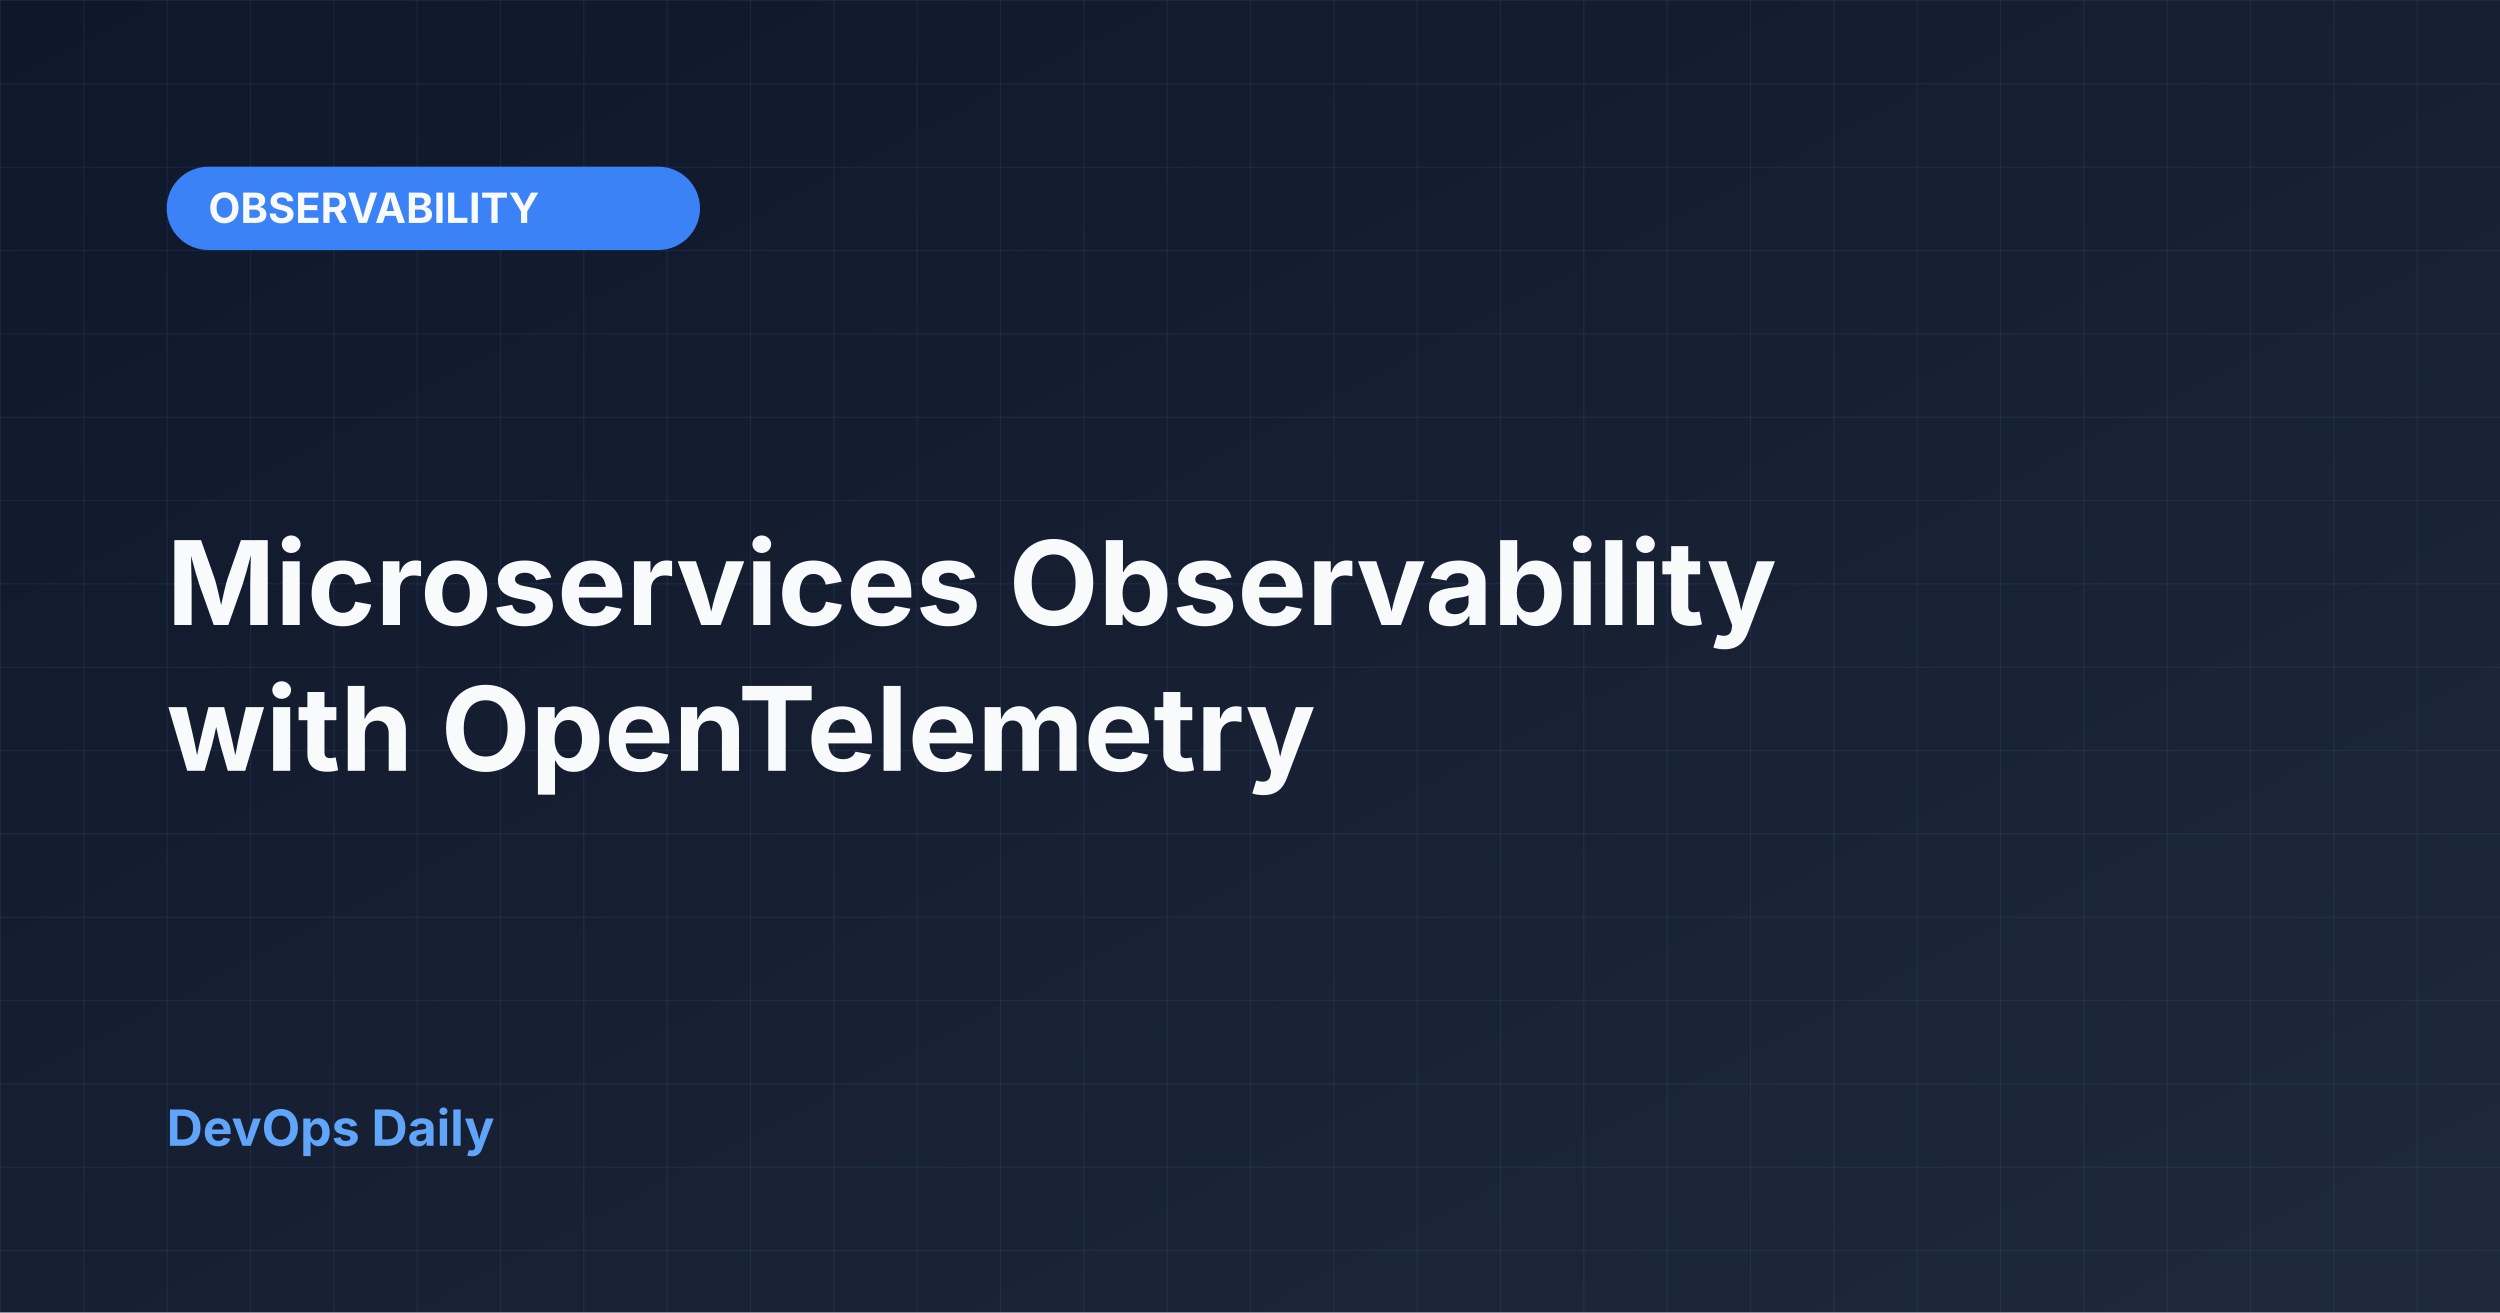
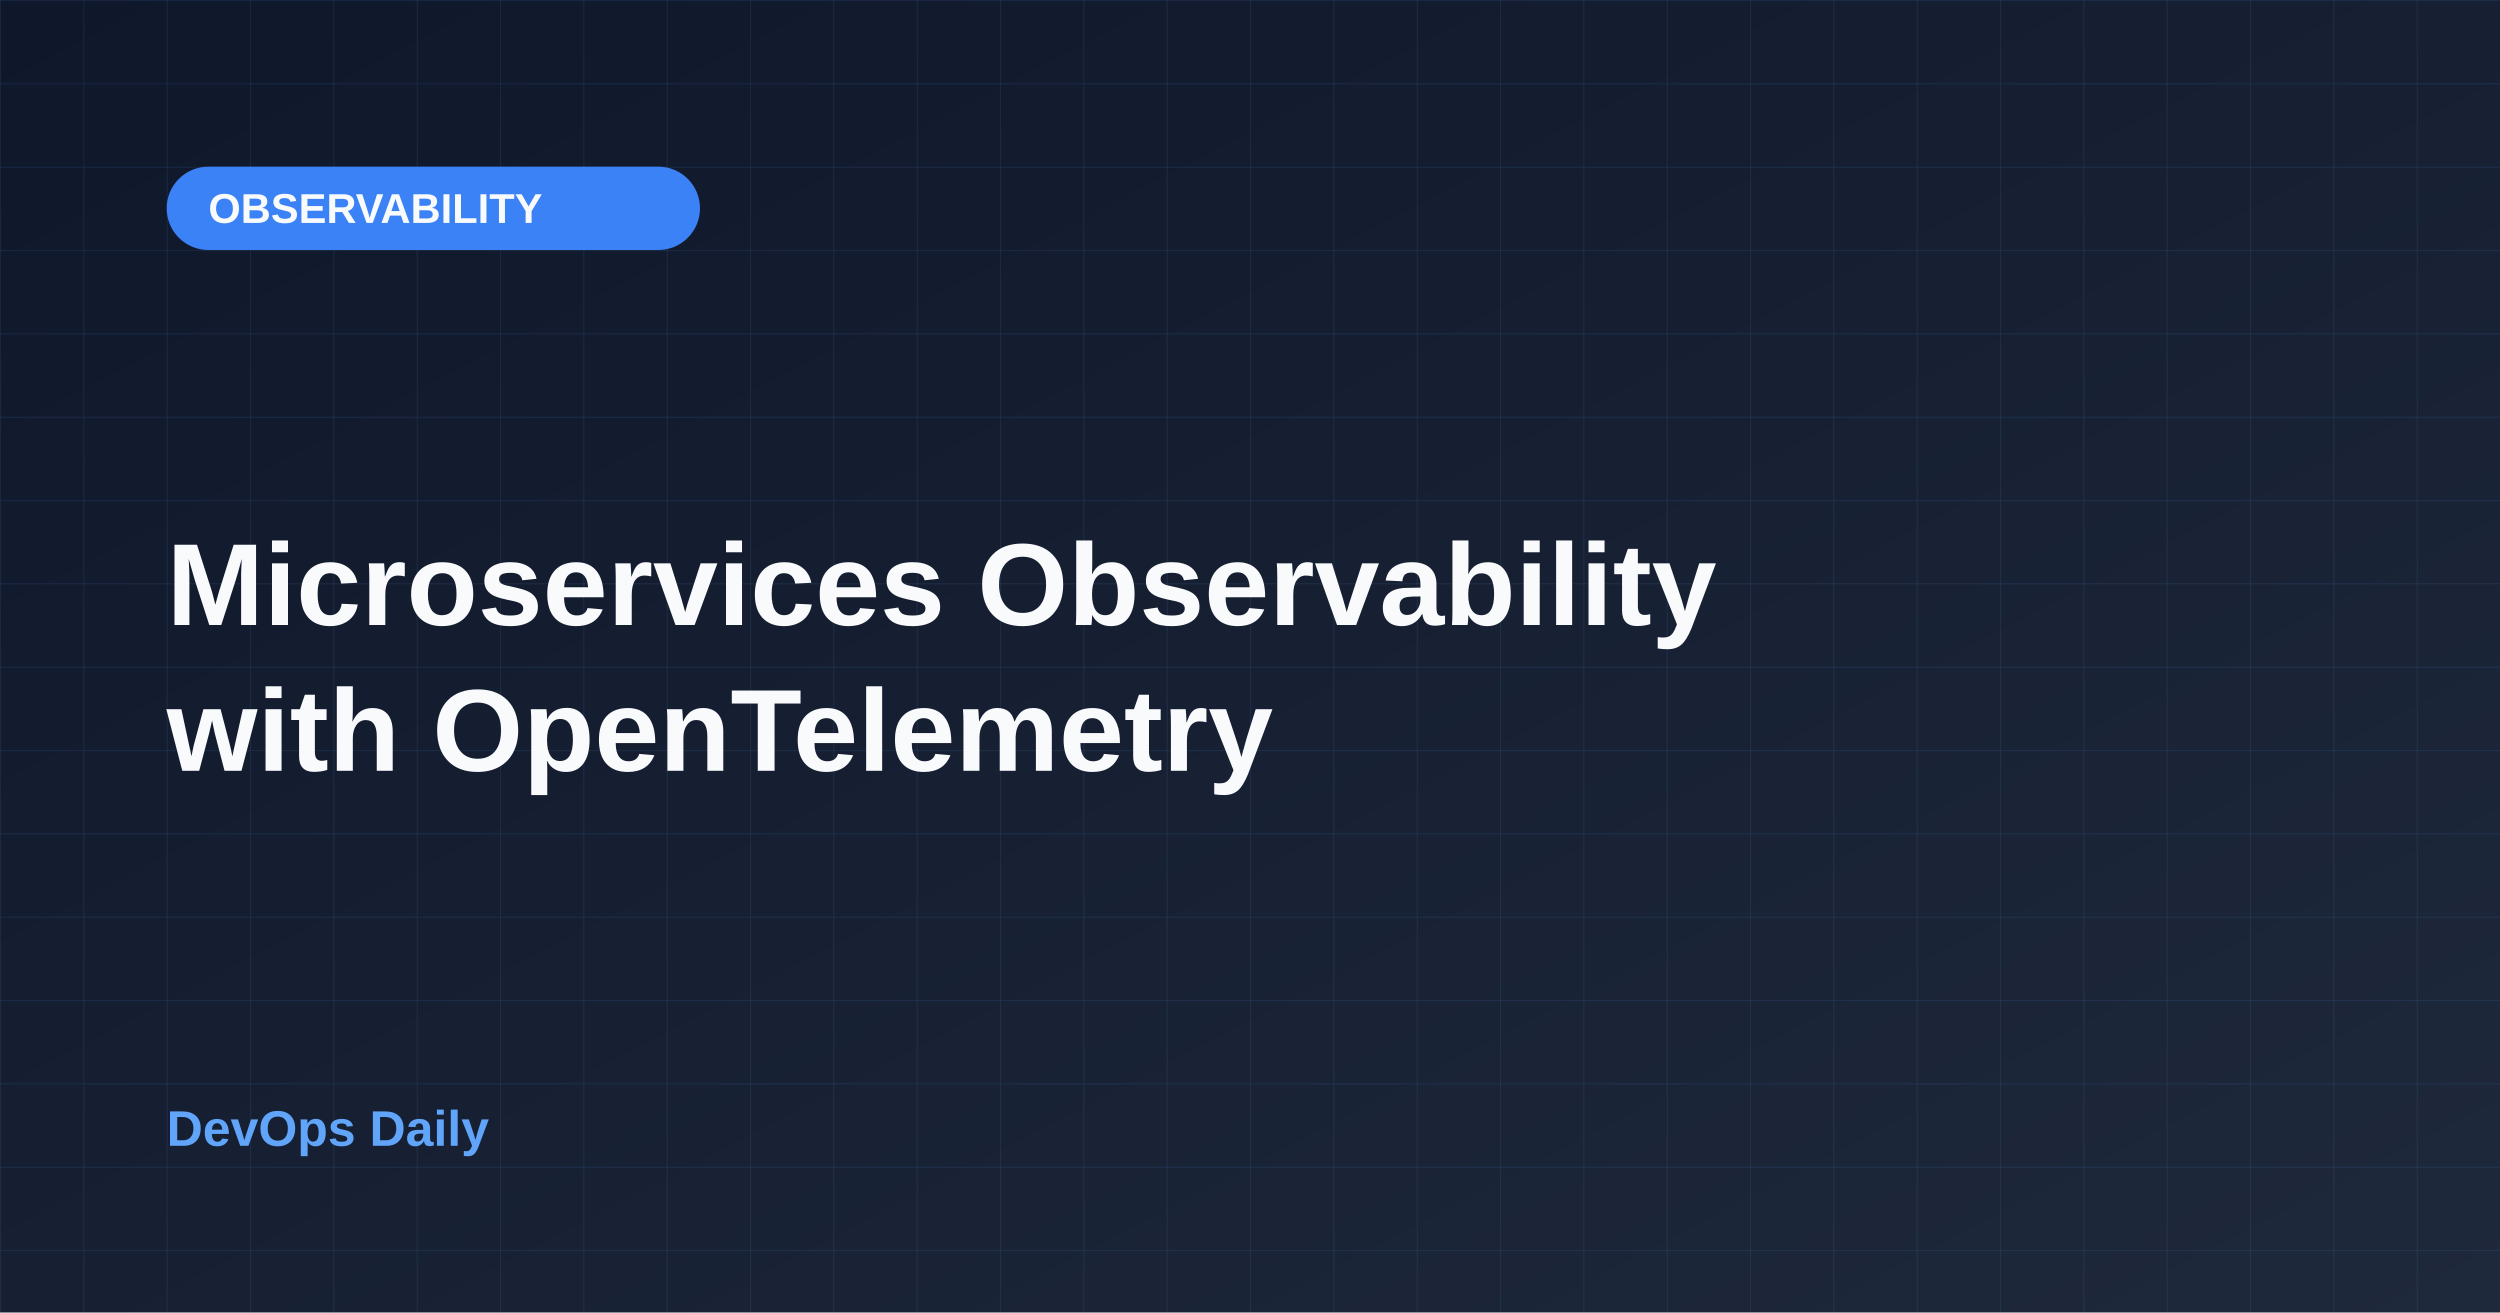
<svg xmlns="http://www.w3.org/2000/svg" width="1200" height="630">
  <defs>
    <linearGradient id="bgGradient" x1="0%" y1="0%" x2="100%" y2="100%">
      <stop offset="0%" style="stop-color:#0f172a;stop-opacity:1" />
      <stop offset="100%" style="stop-color:#1e293b;stop-opacity:1" />
    </linearGradient>
    <pattern id="grid" x="0" y="0" width="40" height="40" patternUnits="userSpaceOnUse">
      <line x1="0" y1="0" x2="0" y2="40" stroke="#60a5fa" stroke-width="1" opacity="0.1" />
      <line x1="0" y1="0" x2="40" y2="0" stroke="#60a5fa" stroke-width="1" opacity="0.1" />
    </pattern>
  </defs>
  <rect width="1200" height="630" fill="url(#bgGradient)" />
  <rect width="1200" height="630" fill="url(#grid)" />
  <rect x="80" y="80" width="256" height="40" rx="20" fill="#3b82f6" />
-   <text x="100" y="107" font-family="system-ui, -apple-system, sans-serif" font-size="20" font-weight="bold" fill="#f8fafc">OBSERVABILITY</text>
-   <text x="80" y="300" font-family="system-ui, -apple-system, sans-serif" font-size="56" font-weight="bold" fill="#f8fafc">Microservices Observability</text>
-   <text x="80" y="370" font-family="system-ui, -apple-system, sans-serif" font-size="56" font-weight="bold" fill="#f8fafc">with OpenTelemetry</text>
-   <text x="80" y="550" font-family="system-ui, -apple-system, sans-serif" font-size="24" font-weight="bold" fill="#60a5fa">DevOps Daily</text>
+   <text x="100" y="107" font-family="Arial, sans-serif" font-size="20" font-weight="bold" fill="#f8fafc">OBSERVABILITY</text>
+   <text x="80" y="300" font-family="Arial, sans-serif" font-size="56" font-weight="bold" fill="#f8fafc">Microservices Observability</text>
+   <text x="80" y="370" font-family="Arial, sans-serif" font-size="56" font-weight="bold" fill="#f8fafc">with OpenTelemetry</text>
+   <text x="80" y="550" font-family="Arial, sans-serif" font-size="24" font-weight="bold" fill="#60a5fa">DevOps Daily</text>
</svg>
